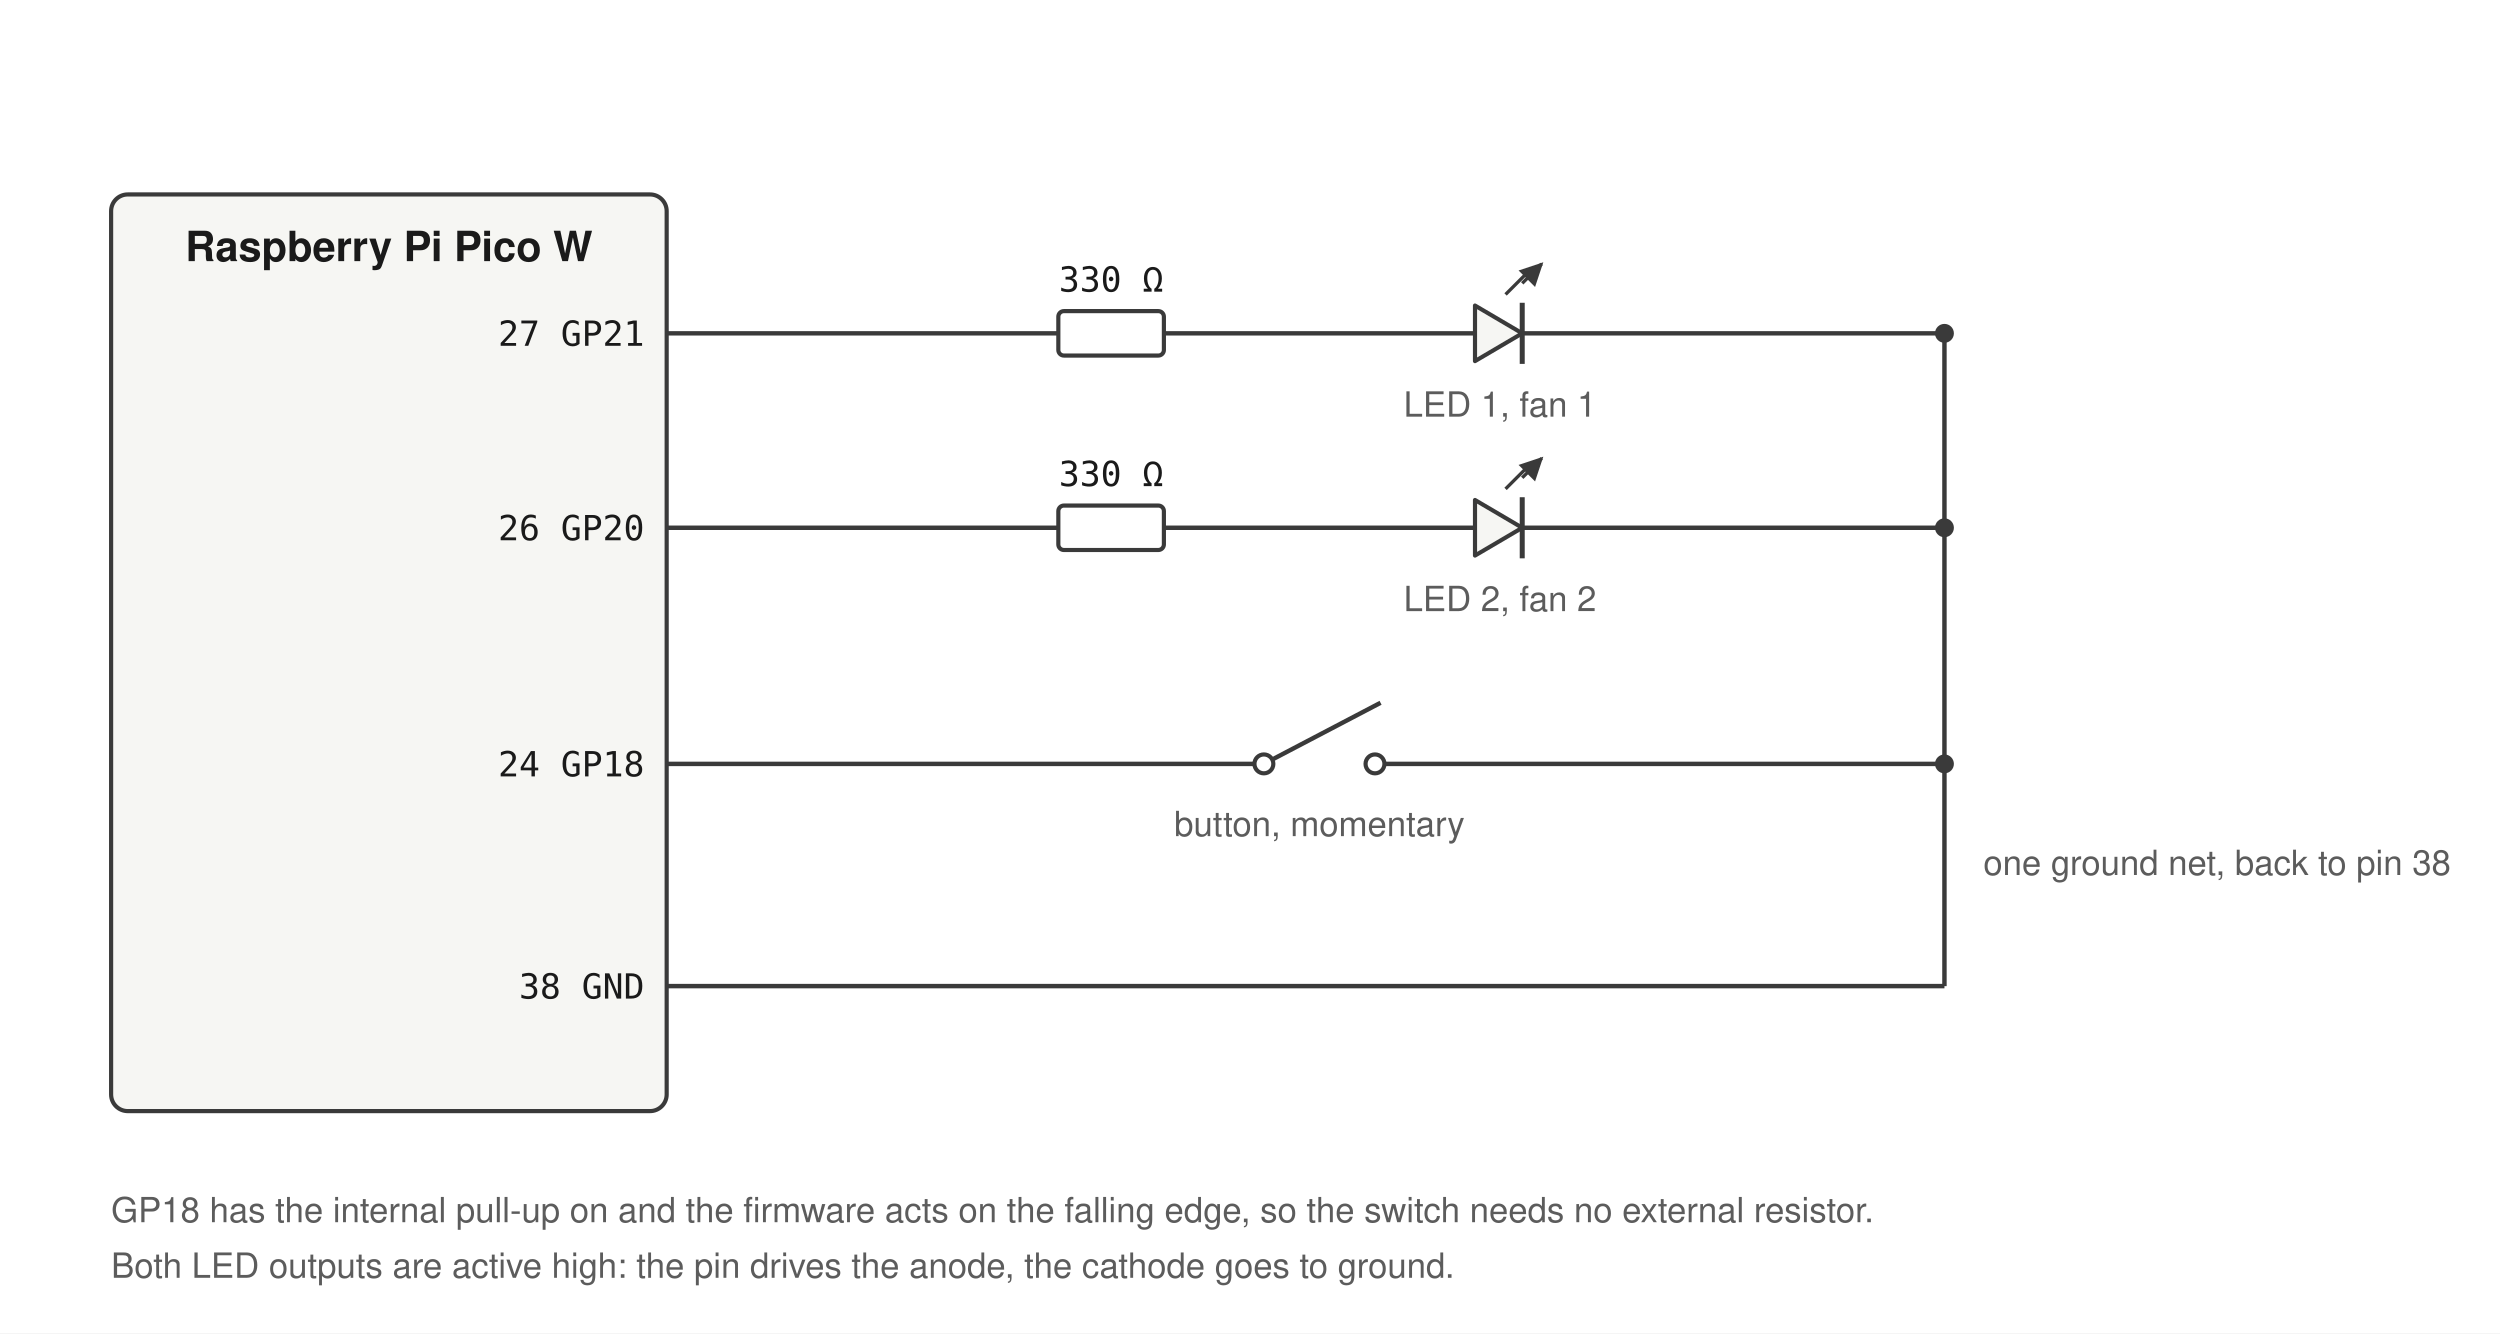
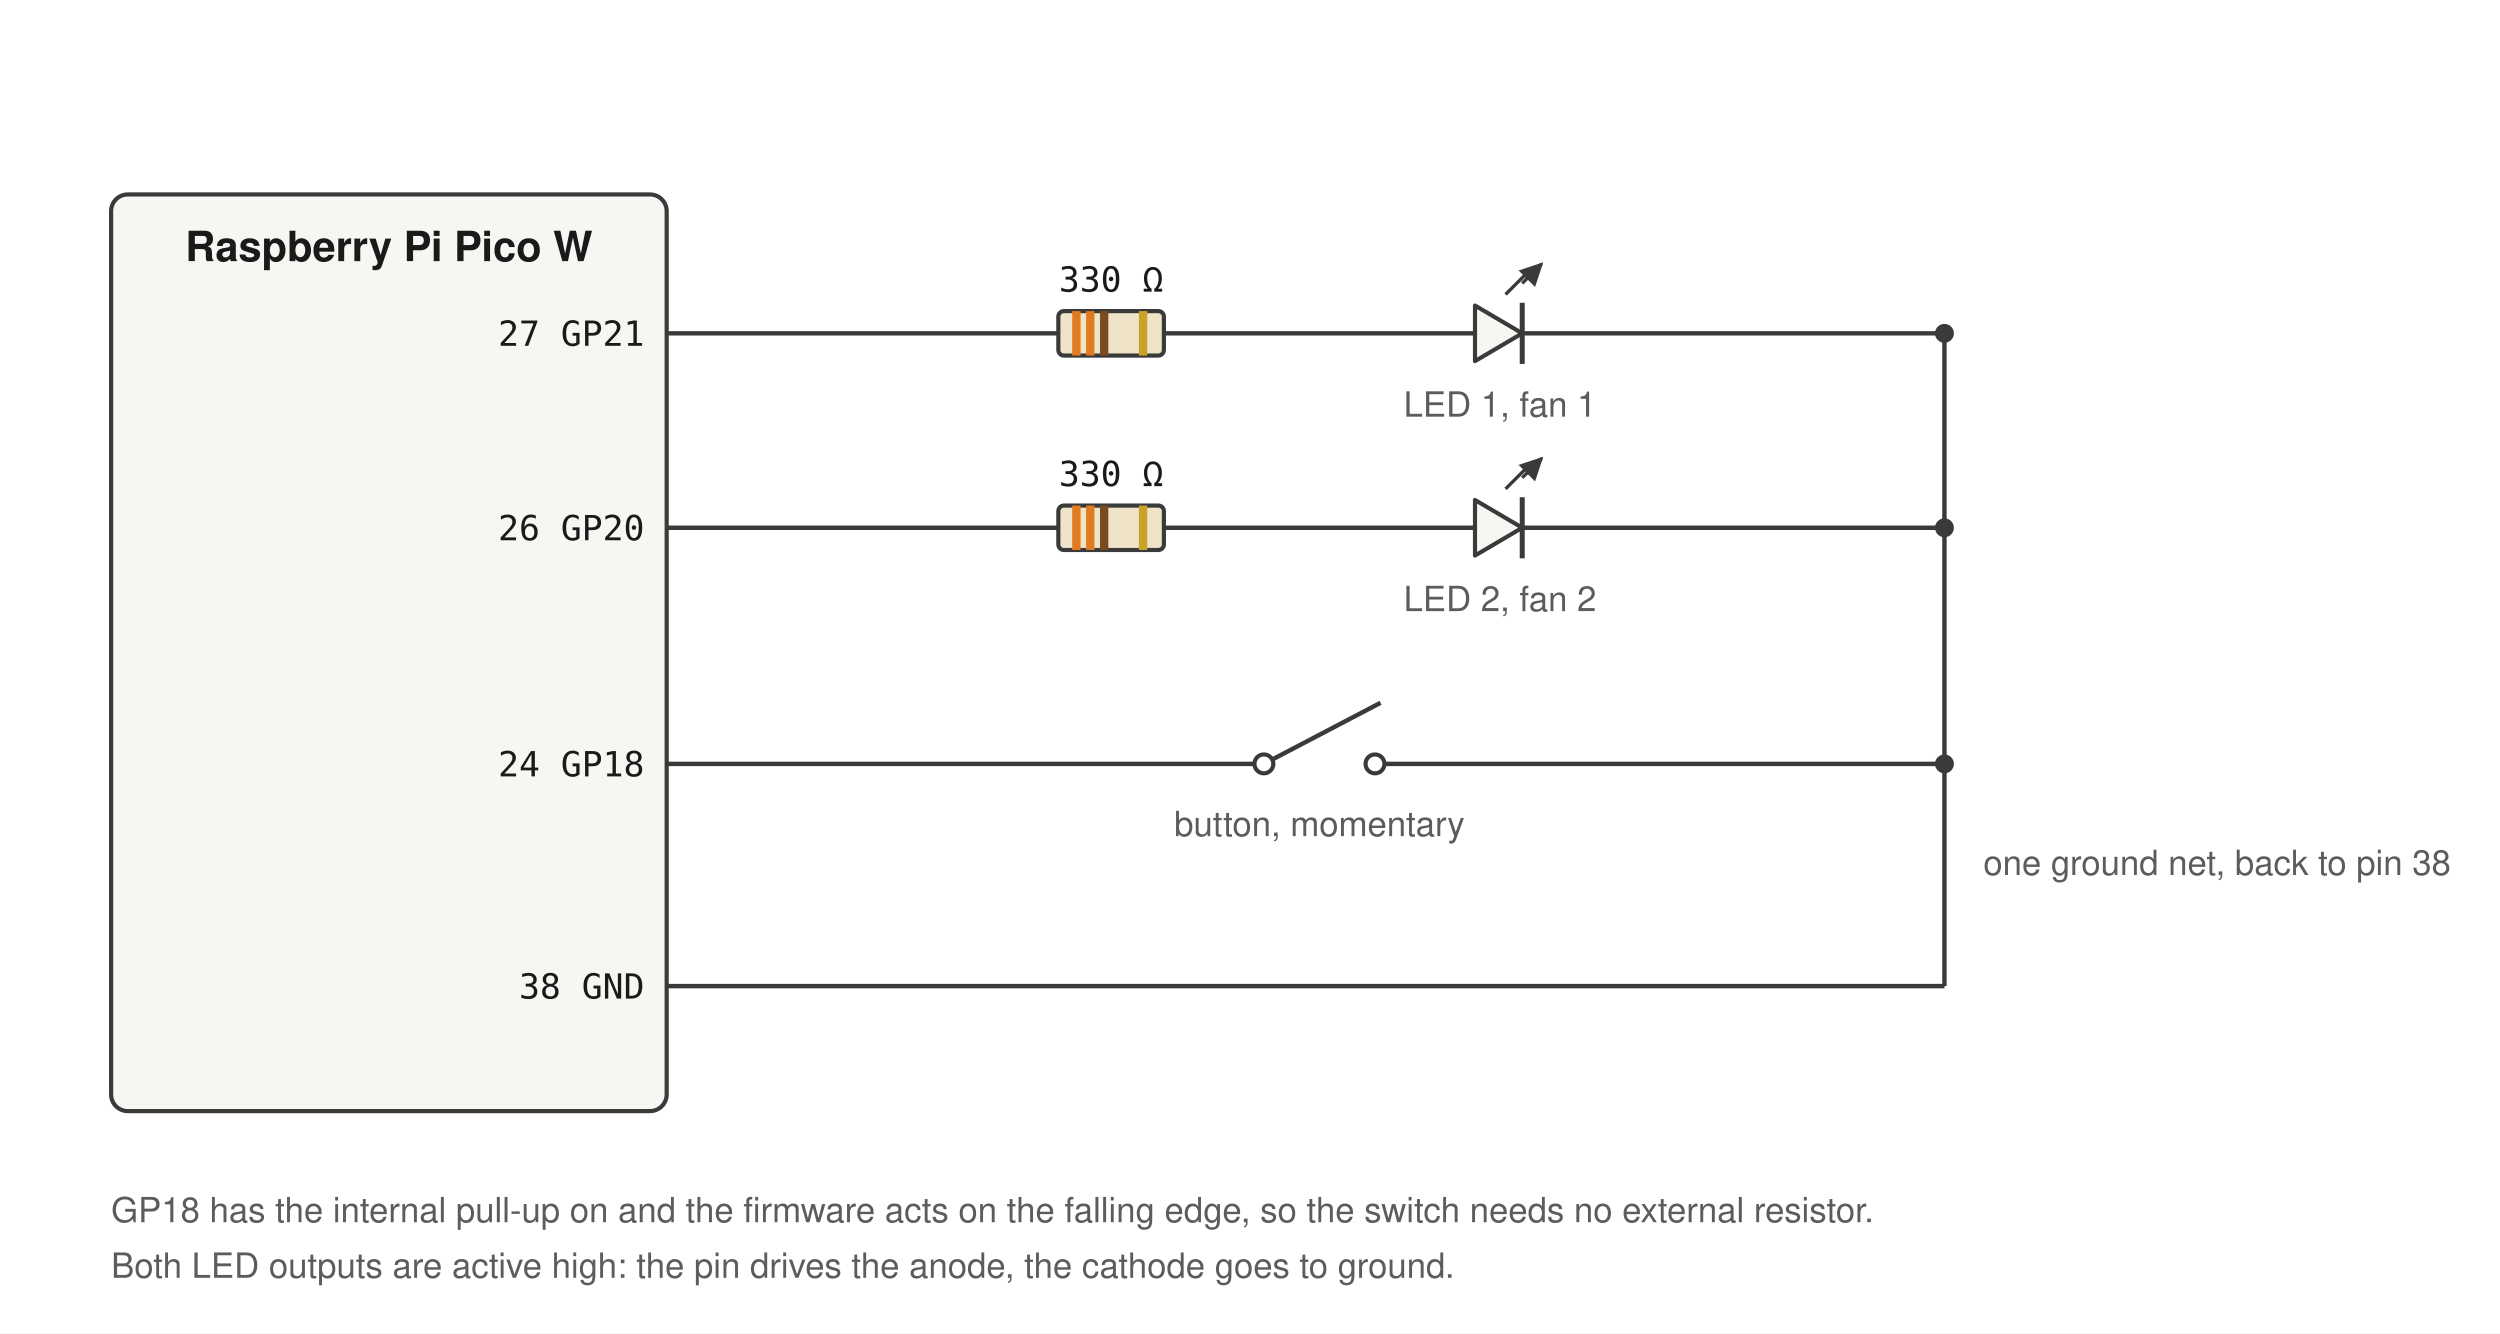
<svg xmlns="http://www.w3.org/2000/svg" viewBox="0 0 900 480" width="900" height="480" role="img" aria-label="The button and the status LEDs, pin by pin">
  <defs>
    <marker id="arrow" viewBox="0 0 10 10" refX="9" refY="5" markerWidth="7" markerHeight="7" orient="auto-start-reverse">
      <path d="M0 0 L10 5 L0 10 z" fill="#3a3a3a" />
    </marker>
  </defs>
  <rect width="900" height="480" fill="#ffffff" />
  <rect x="40" y="70" width="200" height="330" rx="6" fill="#f6f6f3" stroke="#3a3a3a" stroke-width="1.5" />
  <text x="140" y="94" text-anchor="middle" font-family="ui-sans-serif, -apple-system, 'Segoe UI', Helvetica, Arial, sans-serif" font-size="15.0" font-weight="600" fill="#1a1a1a">Raspberry Pi Pico W</text>
  <text x="232" y="124.5" text-anchor="end" font-family="ui-monospace, SFMono-Regular, Menlo, Consolas, monospace" font-size="12.5" fill="#1a1a1a">27 GP21</text>
  <text x="232" y="194.5" text-anchor="end" font-family="ui-monospace, SFMono-Regular, Menlo, Consolas, monospace" font-size="12.5" fill="#1a1a1a">26 GP20</text>
  <text x="232" y="279.5" text-anchor="end" font-family="ui-monospace, SFMono-Regular, Menlo, Consolas, monospace" font-size="12.5" fill="#1a1a1a">24 GP18</text>
  <text x="232" y="359.5" text-anchor="end" font-family="ui-monospace, SFMono-Regular, Menlo, Consolas, monospace" font-size="12.5" fill="#1a1a1a">38 GND</text>
  <path d="M240 120 L700 120" fill="none" stroke="#3a3a3a" stroke-width="1.6" stroke-linejoin="round" />
-   <rect x="381" y="112" width="38" height="16" rx="2" fill="#ffffff" stroke="#3a3a3a" stroke-width="1.5" />
+   <rect x="381" y="112" width="38" height="16" rx="2" fill="#efe3c8" stroke="#3a3a3a" stroke-width="1.5" />
+   <rect x="386" y="112" width="3" height="16" fill="#e07b20" />
+   <rect x="391" y="112" width="3" height="16" fill="#e07b20" />
+   <rect x="396" y="112" width="3" height="16" fill="#7a4a21" />
+   <rect x="410" y="112" width="3" height="16" fill="#c9a227" />
  <text x="400" y="105" text-anchor="middle" font-family="ui-monospace, SFMono-Regular, Menlo, Consolas, monospace" font-size="12.5" fill="#1a1a1a">330 Ω</text>
  <path d="M531 110 L548 120 L531 130 z" fill="#f6f6f3" stroke="#3a3a3a" stroke-width="1.5" stroke-linejoin="round" />
  <path d="M548 109 L548 131" stroke="#3a3a3a" stroke-width="1.8" />
  <path d="M542 106 l7 -7 M548 102 l7 -7" stroke="#3a3a3a" stroke-width="1.2" marker-end="url(#arrow)" />
  <text x="540" y="150" text-anchor="middle" font-family="ui-sans-serif, -apple-system, 'Segoe UI', Helvetica, Arial, sans-serif" font-size="12.5" fill="#5c5c5c">LED 1, fan 1</text>
  <path d="M240 190 L700 190" fill="none" stroke="#3a3a3a" stroke-width="1.6" stroke-linejoin="round" />
-   <rect x="381" y="182" width="38" height="16" rx="2" fill="#ffffff" stroke="#3a3a3a" stroke-width="1.5" />
+   <rect x="381" y="182" width="38" height="16" rx="2" fill="#efe3c8" stroke="#3a3a3a" stroke-width="1.5" />
+   <rect x="386" y="182" width="3" height="16" fill="#e07b20" />
+   <rect x="391" y="182" width="3" height="16" fill="#e07b20" />
+   <rect x="396" y="182" width="3" height="16" fill="#7a4a21" />
+   <rect x="410" y="182" width="3" height="16" fill="#c9a227" />
  <text x="400" y="175" text-anchor="middle" font-family="ui-monospace, SFMono-Regular, Menlo, Consolas, monospace" font-size="12.5" fill="#1a1a1a">330 Ω</text>
  <path d="M531 180 L548 190 L531 200 z" fill="#f6f6f3" stroke="#3a3a3a" stroke-width="1.5" stroke-linejoin="round" />
  <path d="M548 179 L548 201" stroke="#3a3a3a" stroke-width="1.8" />
  <path d="M542 176 l7 -7 M548 172 l7 -7" stroke="#3a3a3a" stroke-width="1.2" marker-end="url(#arrow)" />
  <text x="540" y="220" text-anchor="middle" font-family="ui-sans-serif, -apple-system, 'Segoe UI', Helvetica, Arial, sans-serif" font-size="12.5" fill="#5c5c5c">LED 2, fan 2</text>
  <path d="M240 275 L455 275" fill="none" stroke="#3a3a3a" stroke-width="1.6" stroke-linejoin="round" />
  <path d="M495 275 L700 275" fill="none" stroke="#3a3a3a" stroke-width="1.6" stroke-linejoin="round" />
  <path d="M455 275 L497 253" stroke="#3a3a3a" stroke-width="1.6" />
  <circle cx="455" cy="275" r="3.4" fill="#ffffff" stroke="#3a3a3a" stroke-width="1.5" />
  <circle cx="495" cy="275" r="3.4" fill="#ffffff" stroke="#3a3a3a" stroke-width="1.5" />
  <text x="475" y="301" text-anchor="middle" font-family="ui-sans-serif, -apple-system, 'Segoe UI', Helvetica, Arial, sans-serif" font-size="12.5" fill="#5c5c5c">button, momentary</text>
  <path d="M240 355 L700 355" fill="none" stroke="#3a3a3a" stroke-width="1.6" stroke-linejoin="round" />
  <path d="M700 120 L700 355" fill="none" stroke="#3a3a3a" stroke-width="1.6" stroke-linejoin="round" />
  <circle cx="700" cy="120" r="3.4" fill="#3a3a3a" />
  <circle cx="700" cy="190" r="3.4" fill="#3a3a3a" />
  <circle cx="700" cy="275" r="3.4" fill="#3a3a3a" />
  <text x="714" y="315" text-anchor="start" font-family="ui-sans-serif, -apple-system, 'Segoe UI', Helvetica, Arial, sans-serif" font-size="12.5" fill="#5c5c5c">one ground net, back to pin 38</text>
  <text x="40" y="440" text-anchor="start" font-family="ui-sans-serif, -apple-system, 'Segoe UI', Helvetica, Arial, sans-serif" font-size="12.5" fill="#5c5c5c">GP18 has the internal pull-up on and the firmware acts on the falling edge, so the switch needs no external resistor.</text>
  <text x="40" y="460" text-anchor="start" font-family="ui-sans-serif, -apple-system, 'Segoe UI', Helvetica, Arial, sans-serif" font-size="12.5" fill="#5c5c5c">Both LED outputs are active high: the pin drives the anode, the cathode goes to ground.</text>
</svg>
